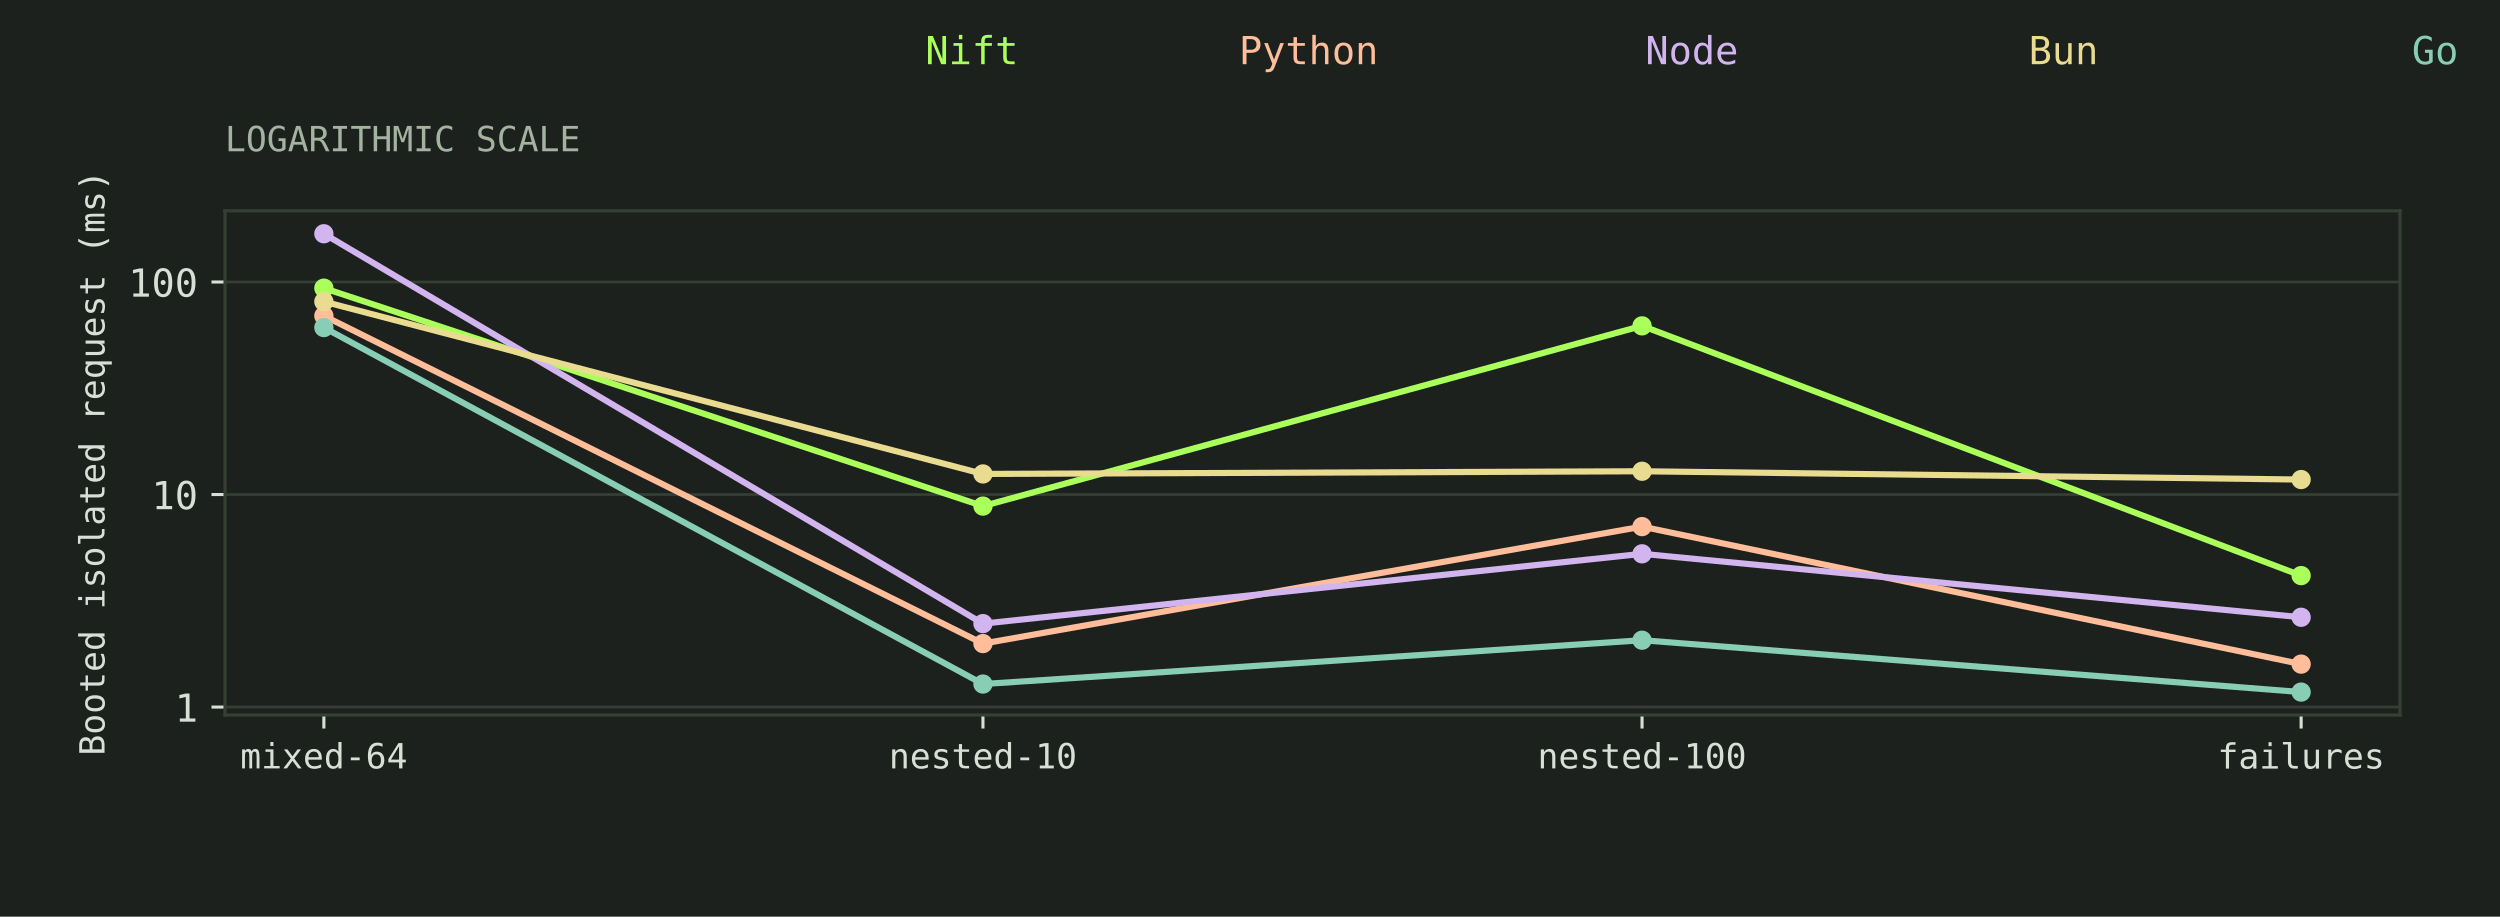
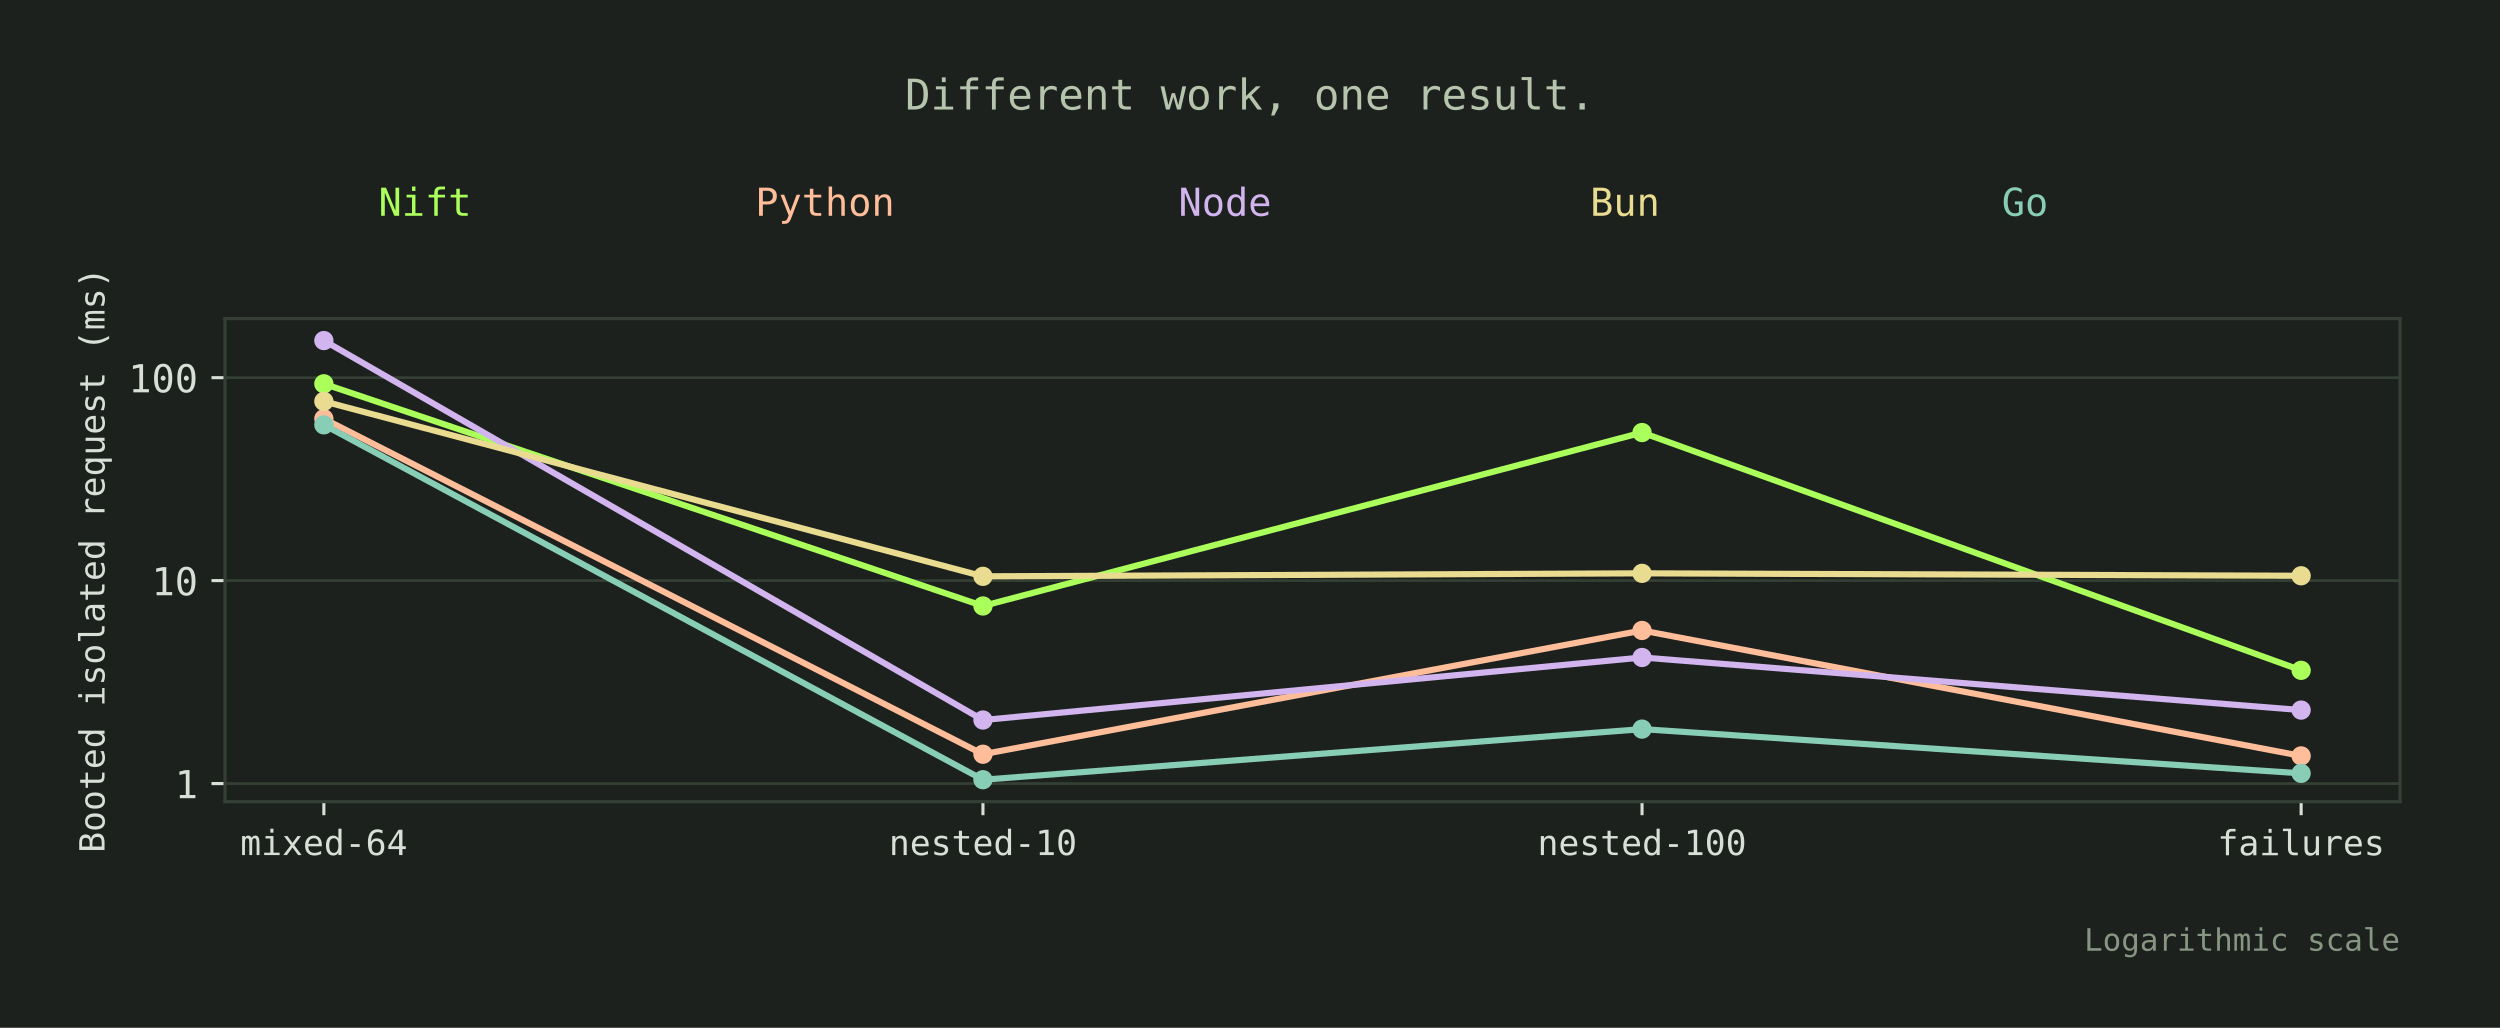
- <svg xmlns="http://www.w3.org/2000/svg" xmlns:xlink="http://www.w3.org/1999/xlink" width="648pt" height="237.6pt" viewBox="0 0 648 237.6" version="1.1">
+ <svg xmlns="http://www.w3.org/2000/svg" xmlns:xlink="http://www.w3.org/1999/xlink" width="648pt" height="266.4pt" viewBox="0 0 648 266.4" version="1.1">
  <defs>
    <style type="text/css">*{stroke-linejoin: round; stroke-linecap: butt}</style>
    <style> .c0{fill: #1c211d} .c1{stroke: #d7dfd6; stroke-width: 0.8} .c2{fill: #d7dfd6; stroke: #d7dfd6; stroke-width: 0.8} .c3{font-size: 9px; font-family: 'DejaVu Sans Mono'; text-anchor: middle; fill: #d7dfd6} .c4{fill: none; stroke: #354034; stroke-width: 0.7; stroke-linecap: square} .c5{font-size: 10px; font-family: 'DejaVu Sans Mono'; text-anchor: end; fill: #d7dfd6} .c6{fill: #abff5b; stroke: #abff5b} .c7{fill: #ffbd9a; stroke: #ffbd9a} .c8{fill: #d2b4ef; stroke: #d2b4ef} .c9{fill: #e9dc91; stroke: #e9dc91} .c10{fill: #88cdb5; stroke: #88cdb5} .c11{fill: none; stroke: #354034; stroke-width: 0.8; stroke-linejoin: miter; stroke-linecap: square}</style>
  </defs>
  <g id="figure_1">
    <g id="patch_1">
-       <path d="M 0 237.6  L 648 237.6  L 648 0  L 0 0  z " class="c0" />
+       <path d="M 0 266.4  L 648 266.4  L 648 0  L 0 0  z " class="c0" />
    </g>
    <g id="axes_1">
      <g id="patch_2">
-         <path d="M 58.32 185.328  L 622.08 185.328  L 622.08 54.648  L 58.32 54.648  z " class="c0" />
+         <path d="M 58.32 207.792  L 622.08 207.792  L 622.08 82.584  L 58.32 82.584  z " class="c0" />
      </g>
      <g id="matplotlib.axis_1">
        <g id="xtick_1">
          <g id="line2d_1">
            <defs>
              <path id="meb49c0b95c" d="M 0 0  L 0 3.5  " class="c1" />
            </defs>
            <g>
-               <use xlink:href="#meb49c0b95c" x="83.945" y="185.328" class="c2" />
+               <use xlink:href="#meb49c0b95c" x="83.945" y="207.792" class="c2" />
            </g>
          </g>
          <g id="text_1">
-             <text class="c3" x="83.945" y="199.167" transform="rotate(-0 83.945 199.167)">mixed-64</text>
+             <text class="c3" x="83.945" y="221.631" transform="rotate(-0 83.945 221.631)">mixed-64</text>
          </g>
        </g>
        <g id="xtick_2">
          <g id="line2d_2">
            <g>
-               <use xlink:href="#meb49c0b95c" x="254.782" y="185.328" class="c2" />
+               <use xlink:href="#meb49c0b95c" x="254.782" y="207.792" class="c2" />
            </g>
          </g>
          <g id="text_2">
-             <text class="c3" x="254.782" y="199.167" transform="rotate(-0 254.782 199.167)">nested-10</text>
+             <text class="c3" x="254.782" y="221.631" transform="rotate(-0 254.782 221.631)">nested-10</text>
          </g>
        </g>
        <g id="xtick_3">
          <g id="line2d_3">
            <g>
-               <use xlink:href="#meb49c0b95c" x="425.618" y="185.328" class="c2" />
+               <use xlink:href="#meb49c0b95c" x="425.618" y="207.792" class="c2" />
            </g>
          </g>
          <g id="text_3">
-             <text class="c3" x="425.618" y="199.167" transform="rotate(-0 425.618 199.167)">nested-100</text>
+             <text class="c3" x="425.618" y="221.631" transform="rotate(-0 425.618 221.631)">nested-100</text>
          </g>
        </g>
        <g id="xtick_4">
          <g id="line2d_4">
            <g>
-               <use xlink:href="#meb49c0b95c" x="596.455" y="185.328" class="c2" />
+               <use xlink:href="#meb49c0b95c" x="596.455" y="207.792" class="c2" />
            </g>
          </g>
          <g id="text_4">
-             <text class="c3" x="596.455" y="199.214" transform="rotate(-0 596.455 199.214)">failures</text>
+             <text class="c3" x="596.455" y="221.678" transform="rotate(-0 596.455 221.678)">failures</text>
          </g>
        </g>
      </g>
      <g id="matplotlib.axis_2">
        <g id="ytick_1">
          <g id="line2d_5">
-             <path d="M 58.32 183.267  L 622.08 183.267  " clip-path="url(#p8eedefa2bb)" class="c4" />
+             <path d="M 58.32 203.099  L 622.08 203.099  " clip-path="url(#paa4b8ae94c)" class="c4" />
          </g>
          <g id="line2d_6">
            <defs>
              <path id="m131011f9a1" d="M 0 0  L -3.5 0  " class="c1" />
            </defs>
            <g>
-               <use xlink:href="#m131011f9a1" x="58.32" y="183.267" class="c2" />
+               <use xlink:href="#m131011f9a1" x="58.32" y="203.099" class="c2" />
            </g>
          </g>
          <g id="text_5">
-             <text class="c5" x="51.32" y="187.065" transform="rotate(-0 51.32 187.065)">1</text>
+             <text class="c5" x="51.32" y="206.898" transform="rotate(-0 51.32 206.898)">1</text>
          </g>
        </g>
        <g id="ytick_2">
          <g id="line2d_7">
-             <path d="M 58.32 128.179  L 622.08 128.179  " clip-path="url(#p8eedefa2bb)" class="c4" />
+             <path d="M 58.32 150.494  L 622.08 150.494  " clip-path="url(#paa4b8ae94c)" class="c4" />
          </g>
          <g id="line2d_8">
            <g>
-               <use xlink:href="#m131011f9a1" x="58.32" y="128.179" class="c2" />
+               <use xlink:href="#m131011f9a1" x="58.32" y="150.494" class="c2" />
            </g>
          </g>
          <g id="text_6">
-             <text class="c5" x="51.32" y="131.978" transform="rotate(-0 51.32 131.978)">10</text>
+             <text class="c5" x="51.32" y="154.293" transform="rotate(-0 51.32 154.293)">10</text>
          </g>
        </g>
        <g id="ytick_3">
          <g id="line2d_9">
-             <path d="M 58.32 73.092  L 622.08 73.092  " clip-path="url(#p8eedefa2bb)" class="c4" />
+             <path d="M 58.32 97.889  L 622.08 97.889  " clip-path="url(#paa4b8ae94c)" class="c4" />
          </g>
          <g id="line2d_10">
            <g>
-               <use xlink:href="#m131011f9a1" x="58.32" y="73.092" class="c2" />
+               <use xlink:href="#m131011f9a1" x="58.32" y="97.889" class="c2" />
            </g>
          </g>
          <g id="text_7">
-             <text class="c5" x="51.32" y="76.891" transform="rotate(-0 51.32 76.891)">100</text>
+             <text class="c5" x="51.32" y="101.688" transform="rotate(-0 51.32 101.688)">100</text>
          </g>
        </g>
        <g id="text_8">
-           <text class="c3" x="27.097" y="119.988" transform="rotate(-90 27.097 119.988)">Booted isolated request (ms)</text>
+           <text class="c3" x="27.097" y="145.188" transform="rotate(-90 27.097 145.188)">Booted isolated request (ms)</text>
        </g>
      </g>
      <g id="line2d_11">
-         <path d="M 83.945 74.687  L 254.782 131.181  L 425.618 84.465  L 596.455 149.197  " clip-path="url(#p8eedefa2bb)" style="fill: none; stroke: #abff5b; stroke-width: 1.6; stroke-linecap: square" />
+         <path d="M 83.945 99.478  L 254.782 157.072  L 425.618 112.113  L 596.455 173.752  " clip-path="url(#paa4b8ae94c)" style="fill: none; stroke: #abff5b; stroke-width: 1.6; stroke-linecap: square" />
        <defs>
          <path id="m61e878b024" d="M 0 2  C 0.53 2 1.039 1.789 1.414 1.414  C 1.789 1.039 2 0.53 2 0  C 2 -0.53 1.789 -1.039 1.414 -1.414  C 1.039 -1.789 0.53 -2 0 -2  C -0.53 -2 -1.039 -1.789 -1.414 -1.414  C -1.789 -1.039 -2 -0.53 -2 0  C -2 0.53 -1.789 1.039 -1.414 1.414  C -1.039 1.789 -0.53 2 0 2  z " style="stroke: #abff5b" />
        </defs>
-         <g clip-path="url(#p8eedefa2bb)">
-           <use xlink:href="#m61e878b024" x="83.945" y="74.687" class="c6" />
-           <use xlink:href="#m61e878b024" x="254.782" y="131.181" class="c6" />
-           <use xlink:href="#m61e878b024" x="425.618" y="84.465" class="c6" />
-           <use xlink:href="#m61e878b024" x="596.455" y="149.197" class="c6" />
+         <g clip-path="url(#paa4b8ae94c)">
+           <use xlink:href="#m61e878b024" x="83.945" y="99.478" class="c6" />
+           <use xlink:href="#m61e878b024" x="254.782" y="157.072" class="c6" />
+           <use xlink:href="#m61e878b024" x="425.618" y="112.113" class="c6" />
+           <use xlink:href="#m61e878b024" x="596.455" y="173.752" class="c6" />
        </g>
      </g>
      <g id="line2d_12">
-         <path d="M 83.945 81.862  L 254.782 166.816  L 425.618 136.495  L 596.455 172.142  " clip-path="url(#p8eedefa2bb)" style="fill: none; stroke: #ffbd9a; stroke-width: 1.6; stroke-linecap: square" />
+         <path d="M 83.945 108.542  L 254.782 195.498  L 425.618 163.417  L 596.455 195.931  " clip-path="url(#paa4b8ae94c)" style="fill: none; stroke: #ffbd9a; stroke-width: 1.6; stroke-linecap: square" />
        <defs>
          <path id="m7f0fc4f7d1" d="M 0 2  C 0.53 2 1.039 1.789 1.414 1.414  C 1.789 1.039 2 0.53 2 0  C 2 -0.53 1.789 -1.039 1.414 -1.414  C 1.039 -1.789 0.53 -2 0 -2  C -0.53 -2 -1.039 -1.789 -1.414 -1.414  C -1.789 -1.039 -2 -0.53 -2 0  C -2 0.53 -1.789 1.039 -1.414 1.414  C -1.039 1.789 -0.53 2 0 2  z " style="stroke: #ffbd9a" />
        </defs>
-         <g clip-path="url(#p8eedefa2bb)">
-           <use xlink:href="#m7f0fc4f7d1" x="83.945" y="81.862" class="c7" />
-           <use xlink:href="#m7f0fc4f7d1" x="254.782" y="166.816" class="c7" />
-           <use xlink:href="#m7f0fc4f7d1" x="425.618" y="136.495" class="c7" />
-           <use xlink:href="#m7f0fc4f7d1" x="596.455" y="172.142" class="c7" />
+         <g clip-path="url(#paa4b8ae94c)">
+           <use xlink:href="#m7f0fc4f7d1" x="83.945" y="108.542" class="c7" />
+           <use xlink:href="#m7f0fc4f7d1" x="254.782" y="195.498" class="c7" />
+           <use xlink:href="#m7f0fc4f7d1" x="425.618" y="163.417" class="c7" />
+           <use xlink:href="#m7f0fc4f7d1" x="596.455" y="195.931" class="c7" />
        </g>
      </g>
      <g id="line2d_13">
-         <path d="M 83.945 60.588  L 254.782 161.644  L 425.618 143.549  L 596.455 159.996  " clip-path="url(#p8eedefa2bb)" style="fill: none; stroke: #d2b4ef; stroke-width: 1.6; stroke-linecap: square" />
+         <path d="M 83.945 88.275  L 254.782 186.63  L 425.618 170.419  L 596.455 184.056  " clip-path="url(#paa4b8ae94c)" style="fill: none; stroke: #d2b4ef; stroke-width: 1.6; stroke-linecap: square" />
        <defs>
          <path id="m71117cc5d6" d="M 0 2  C 0.53 2 1.039 1.789 1.414 1.414  C 1.789 1.039 2 0.53 2 0  C 2 -0.53 1.789 -1.039 1.414 -1.414  C 1.039 -1.789 0.53 -2 0 -2  C -0.53 -2 -1.039 -1.789 -1.414 -1.414  C -1.789 -1.039 -2 -0.53 -2 0  C -2 0.53 -1.789 1.039 -1.414 1.414  C -1.039 1.789 -0.53 2 0 2  z " style="stroke: #d2b4ef" />
        </defs>
-         <g clip-path="url(#p8eedefa2bb)">
-           <use xlink:href="#m71117cc5d6" x="83.945" y="60.588" class="c8" />
-           <use xlink:href="#m71117cc5d6" x="254.782" y="161.644" class="c8" />
-           <use xlink:href="#m71117cc5d6" x="425.618" y="143.549" class="c8" />
-           <use xlink:href="#m71117cc5d6" x="596.455" y="159.996" class="c8" />
+         <g clip-path="url(#paa4b8ae94c)">
+           <use xlink:href="#m71117cc5d6" x="83.945" y="88.275" class="c8" />
+           <use xlink:href="#m71117cc5d6" x="254.782" y="186.63" class="c8" />
+           <use xlink:href="#m71117cc5d6" x="425.618" y="170.419" class="c8" />
+           <use xlink:href="#m71117cc5d6" x="596.455" y="184.056" class="c8" />
        </g>
      </g>
      <g id="line2d_14">
-         <path d="M 83.945 78.177  L 254.782 122.845  L 425.618 122.15  L 596.455 124.299  " clip-path="url(#p8eedefa2bb)" style="fill: none; stroke: #e9dc91; stroke-width: 1.6; stroke-linecap: square" />
+         <path d="M 83.945 104.031  L 254.782 149.386  L 425.618 148.608  L 596.455 149.239  " clip-path="url(#paa4b8ae94c)" style="fill: none; stroke: #e9dc91; stroke-width: 1.6; stroke-linecap: square" />
        <defs>
          <path id="m2263ea23d6" d="M 0 2  C 0.53 2 1.039 1.789 1.414 1.414  C 1.789 1.039 2 0.53 2 0  C 2 -0.53 1.789 -1.039 1.414 -1.414  C 1.039 -1.789 0.53 -2 0 -2  C -0.53 -2 -1.039 -1.789 -1.414 -1.414  C -1.789 -1.039 -2 -0.53 -2 0  C -2 0.53 -1.789 1.039 -1.414 1.414  C -1.039 1.789 -0.53 2 0 2  z " style="stroke: #e9dc91" />
        </defs>
-         <g clip-path="url(#p8eedefa2bb)">
-           <use xlink:href="#m2263ea23d6" x="83.945" y="78.177" class="c9" />
-           <use xlink:href="#m2263ea23d6" x="254.782" y="122.845" class="c9" />
-           <use xlink:href="#m2263ea23d6" x="425.618" y="122.15" class="c9" />
-           <use xlink:href="#m2263ea23d6" x="596.455" y="124.299" class="c9" />
+         <g clip-path="url(#paa4b8ae94c)">
+           <use xlink:href="#m2263ea23d6" x="83.945" y="104.031" class="c9" />
+           <use xlink:href="#m2263ea23d6" x="254.782" y="149.386" class="c9" />
+           <use xlink:href="#m2263ea23d6" x="425.618" y="148.608" class="c9" />
+           <use xlink:href="#m2263ea23d6" x="596.455" y="149.239" class="c9" />
        </g>
      </g>
      <g id="line2d_15">
-         <path d="M 83.945 84.904  L 254.782 177.305  L 425.618 165.942  L 596.455 179.388  " clip-path="url(#p8eedefa2bb)" style="fill: none; stroke: #88cdb5; stroke-width: 1.6; stroke-linecap: square" />
+         <path d="M 83.945 110.122  L 254.782 202.101  L 425.618 188.986  L 596.455 200.453  " clip-path="url(#paa4b8ae94c)" style="fill: none; stroke: #88cdb5; stroke-width: 1.6; stroke-linecap: square" />
        <defs>
          <path id="m153a816141" d="M 0 2  C 0.53 2 1.039 1.789 1.414 1.414  C 1.789 1.039 2 0.53 2 0  C 2 -0.53 1.789 -1.039 1.414 -1.414  C 1.039 -1.789 0.53 -2 0 -2  C -0.53 -2 -1.039 -1.789 -1.414 -1.414  C -1.789 -1.039 -2 -0.53 -2 0  C -2 0.53 -1.789 1.039 -1.414 1.414  C -1.039 1.789 -0.53 2 0 2  z " style="stroke: #88cdb5" />
        </defs>
-         <g clip-path="url(#p8eedefa2bb)">
-           <use xlink:href="#m153a816141" x="83.945" y="84.904" class="c10" />
-           <use xlink:href="#m153a816141" x="254.782" y="177.305" class="c10" />
-           <use xlink:href="#m153a816141" x="425.618" y="165.942" class="c10" />
-           <use xlink:href="#m153a816141" x="596.455" y="179.388" class="c10" />
+         <g clip-path="url(#paa4b8ae94c)">
+           <use xlink:href="#m153a816141" x="83.945" y="110.122" class="c10" />
+           <use xlink:href="#m153a816141" x="254.782" y="202.101" class="c10" />
+           <use xlink:href="#m153a816141" x="425.618" y="188.986" class="c10" />
+           <use xlink:href="#m153a816141" x="596.455" y="200.453" class="c10" />
        </g>
      </g>
      <g id="patch_3">
-         <path d="M 58.32 185.328  L 58.32 54.648  " class="c11" />
+         <path d="M 58.32 207.792  L 58.32 82.584  " class="c11" />
      </g>
      <g id="patch_4">
-         <path d="M 622.08 185.328  L 622.08 54.648  " class="c11" />
+         <path d="M 622.08 207.792  L 622.08 82.584  " class="c11" />
      </g>
      <g id="patch_5">
-         <path d="M 58.32 185.328  L 622.08 185.328  " class="c11" />
+         <path d="M 58.32 207.792  L 622.08 207.792  " class="c11" />
      </g>
      <g id="patch_6">
-         <path d="M 58.32 54.648  L 622.08 54.648  " class="c11" />
+         <path d="M 58.32 82.584  L 622.08 82.584  " class="c11" />
      </g>
    </g>
    <g id="text_9">
-       <text style="font-size: 10px; font-family: 'DejaVu Sans Mono'; text-anchor: end; fill: #abff5b" x="263.952" y="16.632" transform="rotate(-0 263.952 16.632)">Nift</text>
+       <text style="font-size: 11px; font-family: 'DejaVu Sans Mono'; text-anchor: middle; fill: #b6c4ae" x="324" y="28.397" transform="rotate(-0 324 28.397)">Different work, one result.</text>
    </g>
    <g id="text_10">
-       <text style="font-size: 10px; font-family: 'DejaVu Sans Mono'; text-anchor: end; fill: #ffbd9a" x="357.264" y="16.632" transform="rotate(-0 357.264 16.632)">Python</text>
+       <text style="font-size: 10px; font-family: 'DejaVu Sans Mono'; text-anchor: middle; fill: #abff5b" x="110.16" y="55.944" transform="rotate(-0 110.16 55.944)">Nift</text>
    </g>
    <g id="text_11">
-       <text style="font-size: 10px; font-family: 'DejaVu Sans Mono'; text-anchor: end; fill: #d2b4ef" x="450.576" y="16.632" transform="rotate(-0 450.576 16.632)">Node</text>
+       <text style="font-size: 10px; font-family: 'DejaVu Sans Mono'; text-anchor: middle; fill: #ffbd9a" x="213.84" y="55.944" transform="rotate(-0 213.84 55.944)">Python</text>
    </g>
    <g id="text_12">
-       <text style="font-size: 10px; font-family: 'DejaVu Sans Mono'; text-anchor: end; fill: #e9dc91" x="543.888" y="16.632" transform="rotate(-0 543.888 16.632)">Bun</text>
+       <text style="font-size: 10px; font-family: 'DejaVu Sans Mono'; text-anchor: middle; fill: #d2b4ef" x="317.52" y="55.944" transform="rotate(-0 317.52 55.944)">Node</text>
    </g>
    <g id="text_13">
-       <text style="font-size: 10px; font-family: 'DejaVu Sans Mono'; text-anchor: end; fill: #88cdb5" x="637.2" y="16.632" transform="rotate(-0 637.2 16.632)">Go</text>
+       <text style="font-size: 10px; font-family: 'DejaVu Sans Mono'; text-anchor: middle; fill: #e9dc91" x="421.2" y="55.944" transform="rotate(-0 421.2 55.944)">Bun</text>
    </g>
    <g id="text_14">
-       <text style="font-size: 9px; font-family: 'DejaVu Sans Mono'; text-anchor: start; fill: #a3b3a0" x="58.32" y="39.204" transform="rotate(-0 58.32 39.204)">LOGARITHMIC SCALE</text>
+       <text style="font-size: 10px; font-family: 'DejaVu Sans Mono'; text-anchor: middle; fill: #88cdb5" x="524.88" y="55.944" transform="rotate(-0 524.88 55.944)">Go</text>
+     </g>
+     <g id="text_15">
+       <text style="font-size: 8px; font-family: 'DejaVu Sans Mono'; text-anchor: end; fill: #879583" x="622.08" y="246.42" transform="rotate(-0 622.08 246.42)">Logarithmic scale</text>
    </g>
  </g>
  <defs>
-     <clipPath id="p8eedefa2bb">
-       <rect x="58.32" y="54.648" width="563.76" height="130.68" />
+     <clipPath id="paa4b8ae94c">
+       <rect x="58.32" y="82.584" width="563.76" height="125.208" />
    </clipPath>
  </defs>
</svg>
